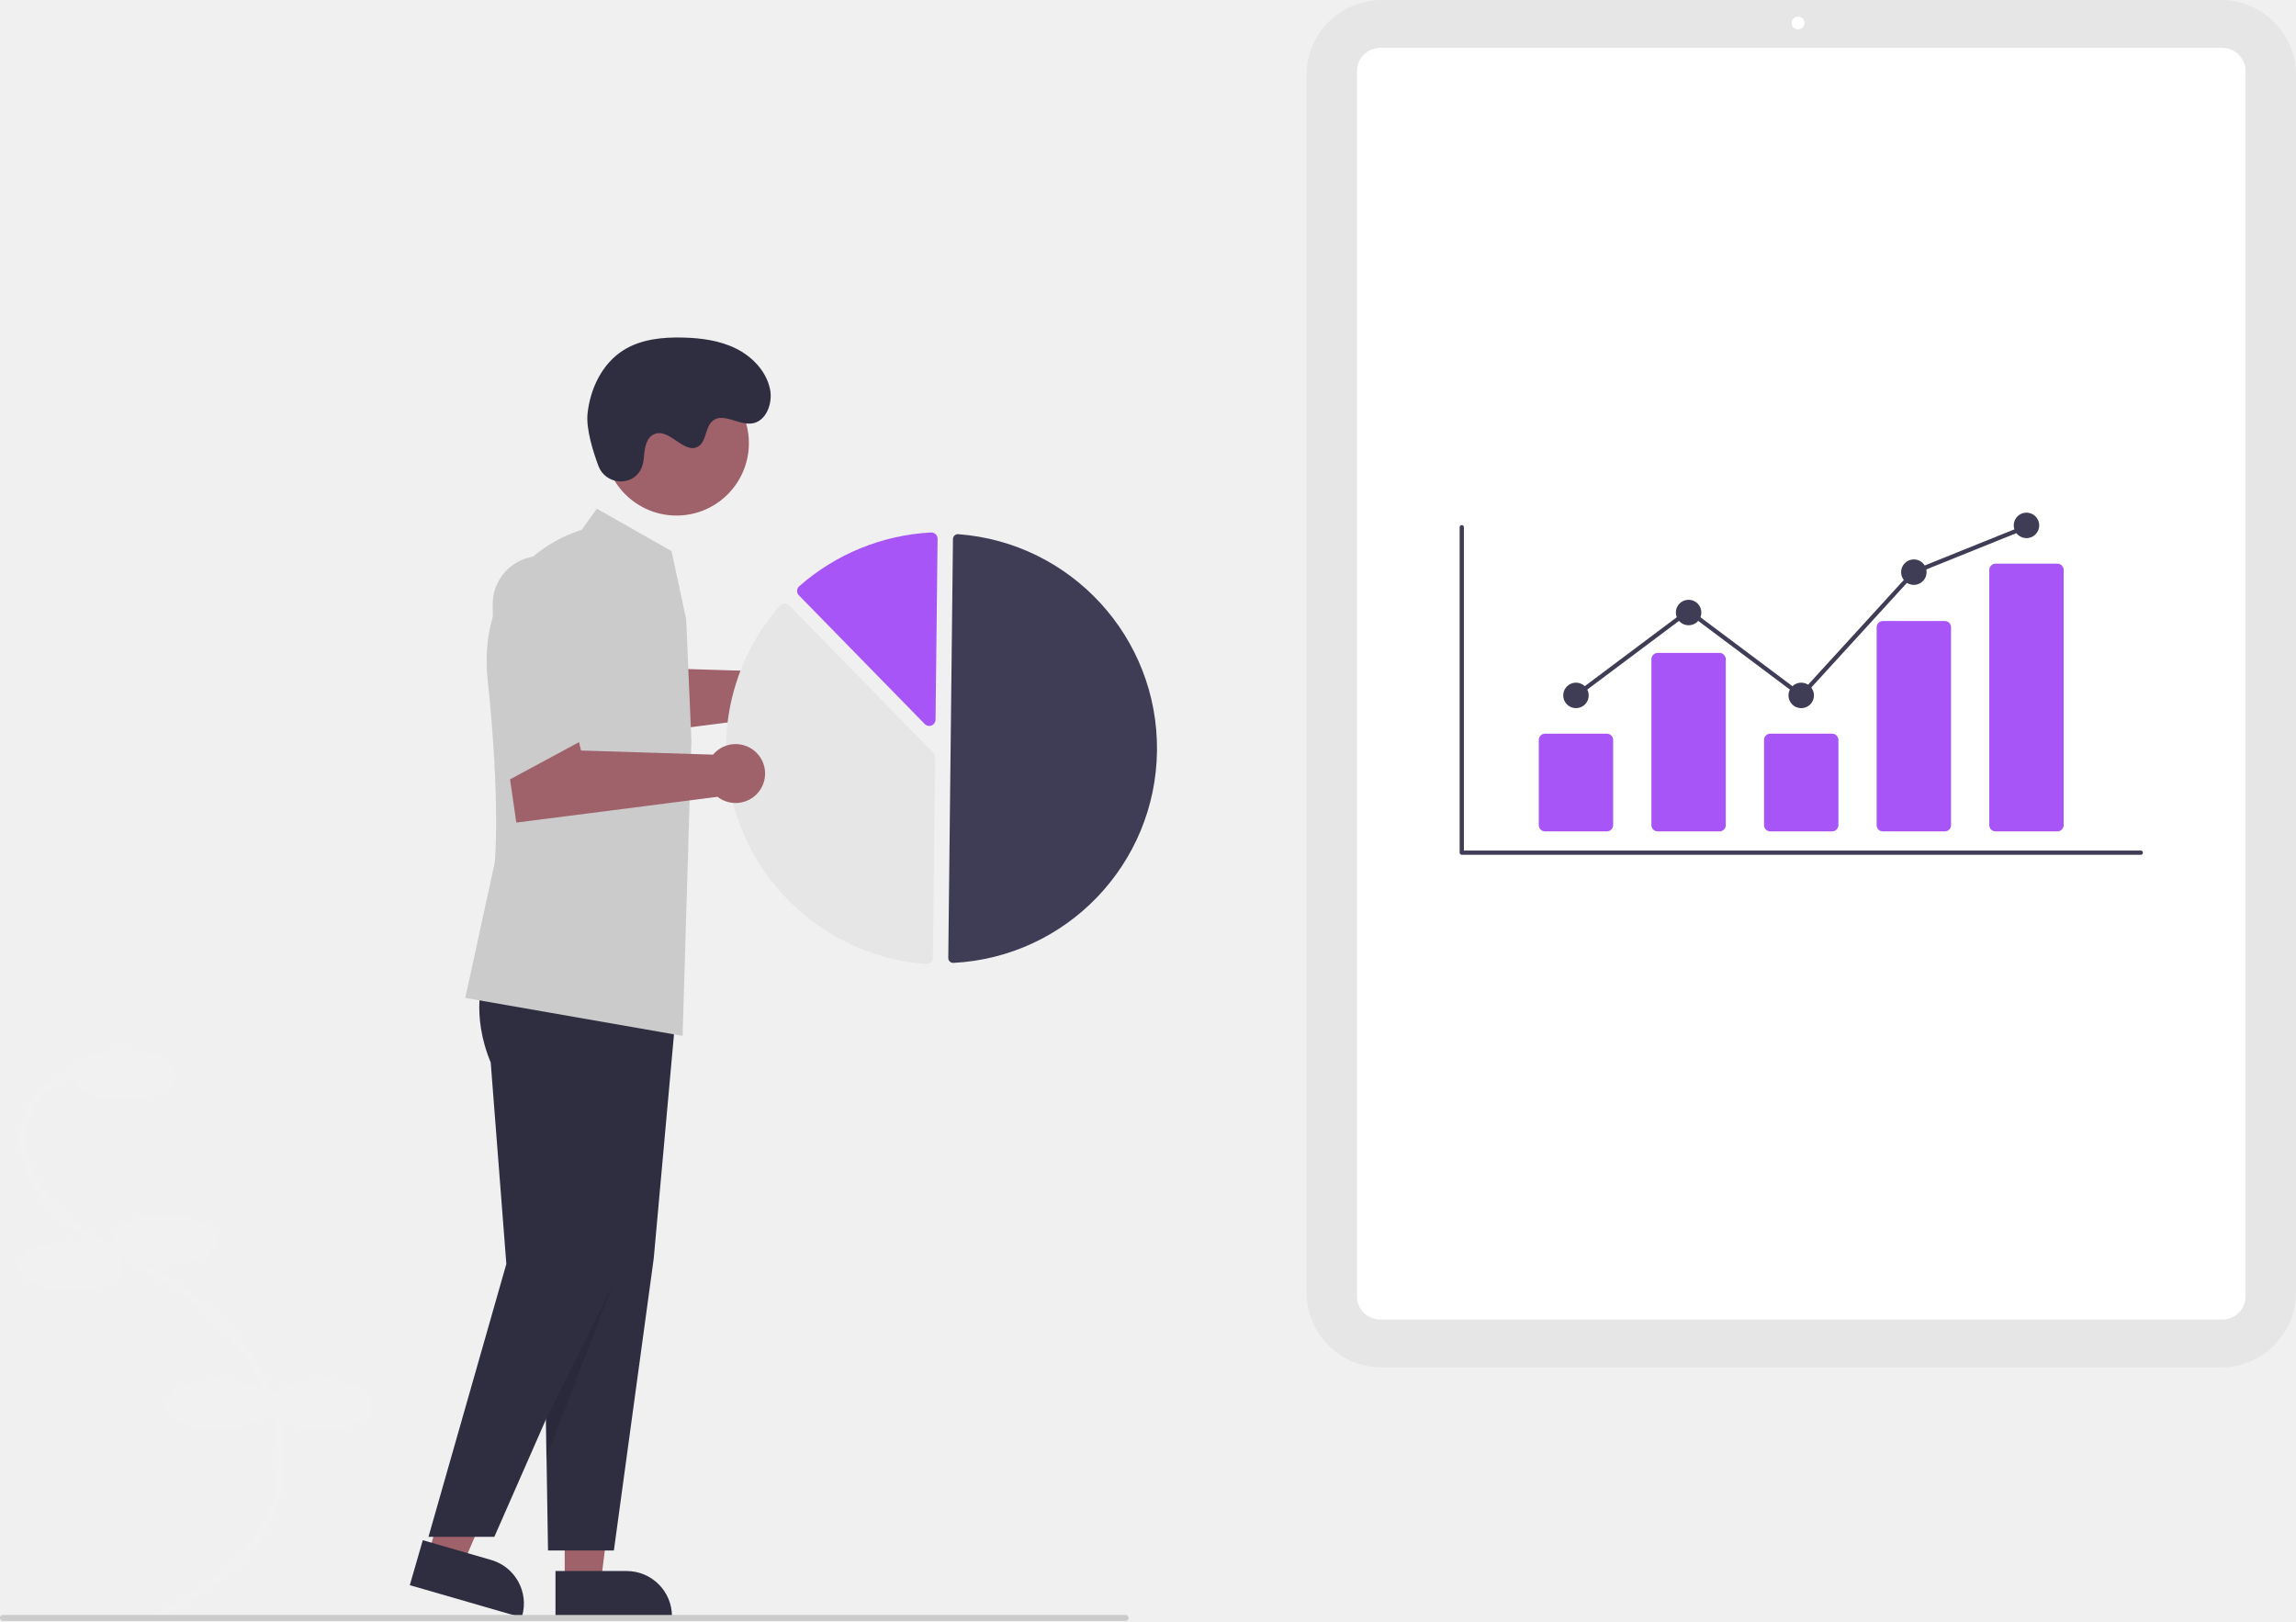
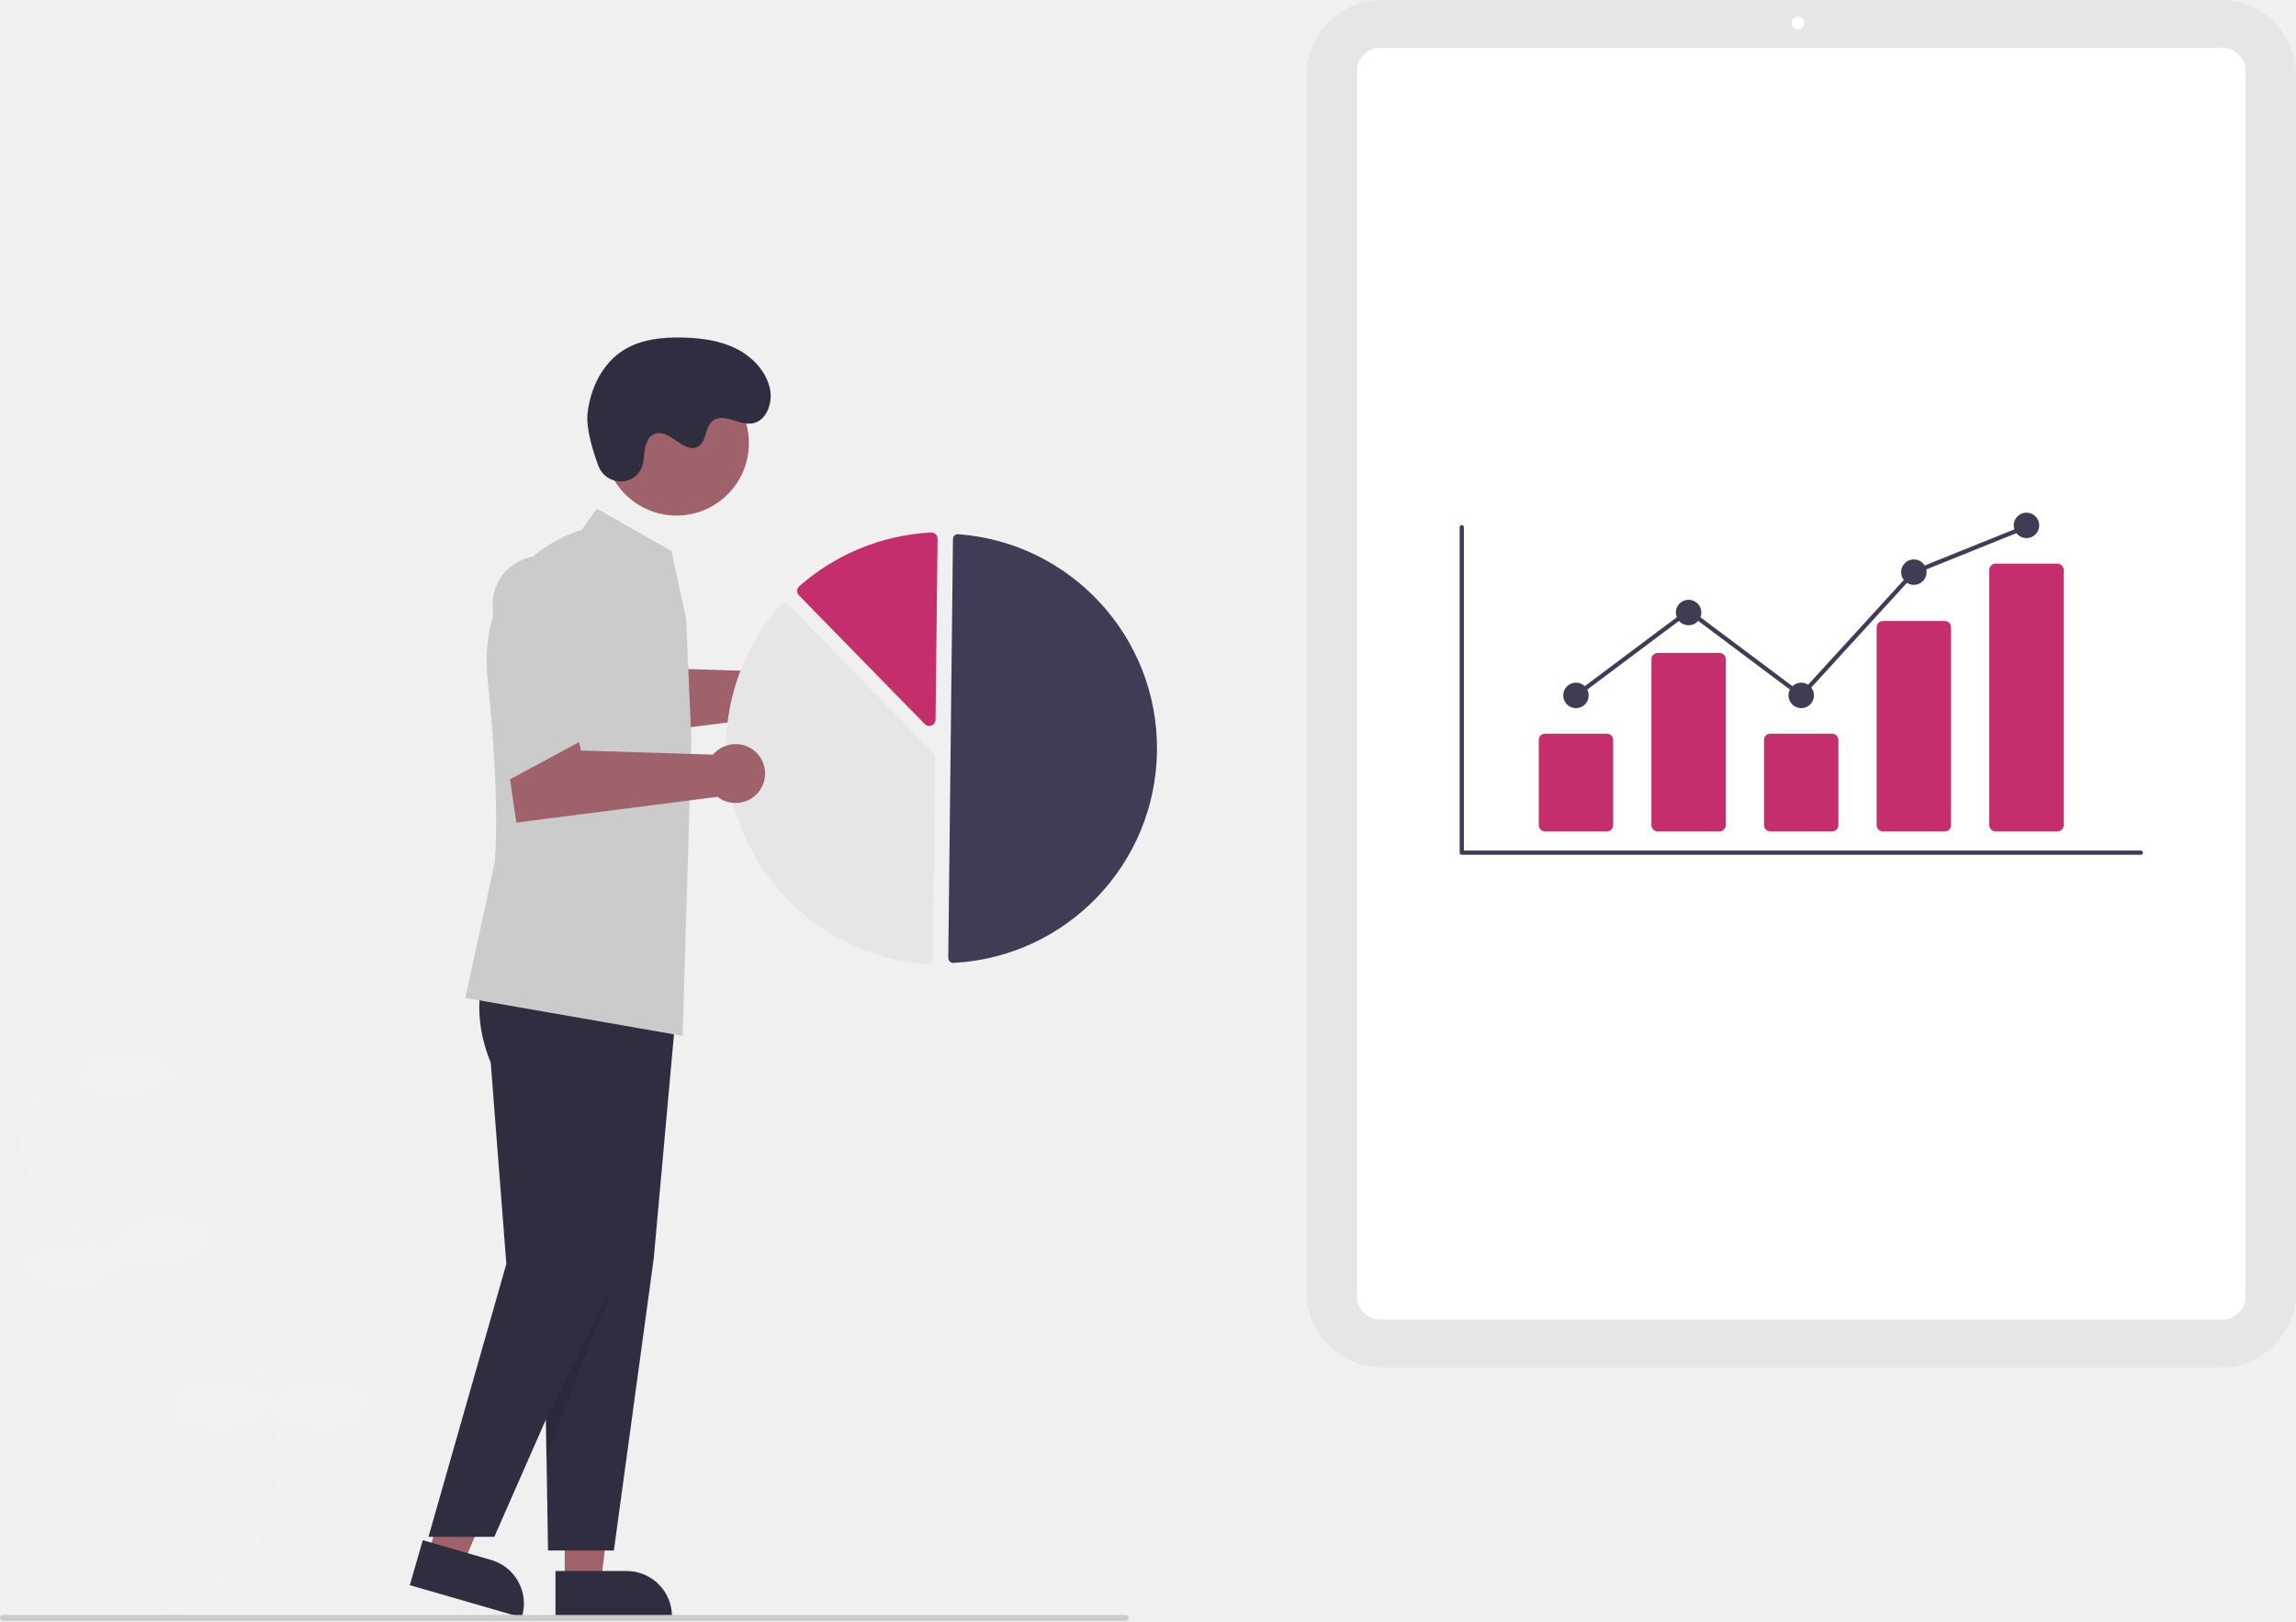
<svg xmlns="http://www.w3.org/2000/svg" data-name="Layer 1" width="779.135" height="550.241" viewBox="0 0 779.135 550.241">
  <path d="M262.716,725.12l-.951-1.759c12.753-6.897,28.626-15.481,36.916-29.567,8.172-13.886,8.356-32.743.479-49.211-6.704-14.016-19.018-26.572-35.611-36.313-3.273-1.921-6.709-3.742-10.031-5.503-8.031-4.256-16.336-8.658-23.184-14.903-9.432-8.601-16.568-23.035-11.249-35.891a23.856,23.856,0,0,1,20.677-14.467l.113,1.997a21.861,21.861,0,0,0-18.948,13.248c-4.943,11.947,1.839,25.505,10.754,33.636,6.661,6.074,14.852,10.415,22.773,14.613,3.342,1.771,6.797,3.603,10.108,5.546,16.938,9.943,29.526,22.798,36.403,37.174,8.16,17.061,7.946,36.637-.559,51.089C291.832,709.375,275.688,718.106,262.716,725.12Z" transform="translate(-210.4325 -174.8796)" fill="#f1f1f1" />
  <ellipse cx="42.004" cy="364.667" rx="17.5" ry="8.5" fill="#f1f1f1" />
  <ellipse cx="56.004" cy="420.667" rx="17.5" ry="8.5" fill="#f1f1f1" />
  <ellipse cx="24.004" cy="429.667" rx="17.5" ry="8.5" fill="#f1f1f1" />
  <ellipse cx="74.004" cy="476.667" rx="17.5" ry="8.5" fill="#f1f1f1" />
  <ellipse cx="109.004" cy="476.667" rx="17.5" ry="8.5" fill="#f1f1f1" />
  <path d="M964.104,638.88H679.27a25.493,25.493,0,0,1-25.464-25.464V200.343a25.493,25.493,0,0,1,25.464-25.464H964.104a25.493,25.493,0,0,1,25.464,25.464v413.072A25.493,25.493,0,0,1,964.104,638.88Z" transform="translate(-210.4325 -174.8796)" fill="#e6e6e6" />
  <path d="M964.605,622.633H678.769a7.858,7.858,0,0,1-7.85-7.85v-415.808a7.858,7.858,0,0,1,7.85-7.85H964.605a7.858,7.858,0,0,1,7.85,7.85v415.808A7.858,7.858,0,0,1,964.605,622.633Z" transform="translate(-210.4325 -174.8796)" fill="#fff" />
  <circle cx="610.171" cy="7.798" r="2.166" fill="#fff" />
  <path d="M936.898,464.929H706.476a.721.721,0,0,1-.721-.721V353.767a.721.721,0,0,1,1.442,0v109.72H936.898a.721.721,0,0,1,0,1.442Z" transform="translate(-210.4325 -174.8796)" fill="#3f3d56" />
-   <path d="M755.707,456.997H734.75a2.143,2.143,0,0,1-2.141-2.14V425.966a2.143,2.143,0,0,1,2.141-2.14h20.958a2.143,2.143,0,0,1,2.141,2.14v28.89A2.143,2.143,0,0,1,755.707,456.997Z" transform="translate(-210.4325 -174.8796)" fill="#a855f7" />
-   <path d="M793.926,456.997H772.969a2.143,2.143,0,0,1-2.141-2.14V398.564a2.143,2.143,0,0,1,2.141-2.14h20.958a2.143,2.143,0,0,1,2.141,2.14v56.293A2.143,2.143,0,0,1,793.926,456.997Z" transform="translate(-210.4325 -174.8796)" fill="#a855f7" />
-   <path d="M832.145,456.997H811.188a2.143,2.143,0,0,1-2.141-2.14V425.966a2.143,2.143,0,0,1,2.141-2.14H832.145a2.143,2.143,0,0,1,2.141,2.14v28.89A2.143,2.143,0,0,1,832.145,456.997Z" transform="translate(-210.4325 -174.8796)" fill="#a855f7" />
-   <path d="M870.364,456.997H849.407a2.096,2.096,0,0,1-2.141-2.043V387.65a2.096,2.096,0,0,1,2.141-2.043h20.958a2.096,2.096,0,0,1,2.141,2.043v67.303A2.096,2.096,0,0,1,870.364,456.997Z" transform="translate(-210.4325 -174.8796)" fill="#a855f7" />
-   <path d="M908.584,456.997H887.626a2.143,2.143,0,0,1-2.141-2.14V368.277a2.143,2.143,0,0,1,2.141-2.14h20.958a2.143,2.143,0,0,1,2.141,2.14v86.58A2.143,2.143,0,0,1,908.584,456.997Z" transform="translate(-210.4325 -174.8796)" fill="#a855f7" />
+   <path d="M755.707,456.997H734.75a2.143,2.143,0,0,1-2.141-2.14V425.966a2.143,2.143,0,0,1,2.141-2.14h20.958a2.143,2.143,0,0,1,2.141,2.14v28.89A2.143,2.143,0,0,1,755.707,456.997Z" transform="translate(-210.4325 -174.8796)" fill="#c42e6c" />
+   <path d="M793.926,456.997H772.969a2.143,2.143,0,0,1-2.141-2.14V398.564a2.143,2.143,0,0,1,2.141-2.14h20.958a2.143,2.143,0,0,1,2.141,2.14v56.293A2.143,2.143,0,0,1,793.926,456.997Z" transform="translate(-210.4325 -174.8796)" fill="#c42e6c" />
+   <path d="M832.145,456.997H811.188a2.143,2.143,0,0,1-2.141-2.14V425.966a2.143,2.143,0,0,1,2.141-2.14H832.145a2.143,2.143,0,0,1,2.141,2.14v28.89A2.143,2.143,0,0,1,832.145,456.997Z" transform="translate(-210.4325 -174.8796)" fill="#c42e6c" />
+   <path d="M870.364,456.997H849.407a2.096,2.096,0,0,1-2.141-2.043V387.65a2.096,2.096,0,0,1,2.141-2.043h20.958a2.096,2.096,0,0,1,2.141,2.043v67.303A2.096,2.096,0,0,1,870.364,456.997Z" transform="translate(-210.4325 -174.8796)" fill="#c42e6c" />
+   <path d="M908.584,456.997H887.626a2.143,2.143,0,0,1-2.141-2.14V368.277a2.143,2.143,0,0,1,2.141-2.14h20.958a2.143,2.143,0,0,1,2.141,2.14v86.58A2.143,2.143,0,0,1,908.584,456.997Z" transform="translate(-210.4325 -174.8796)" fill="#c42e6c" />
  <circle cx="534.796" cy="235.966" r="4.327" fill="#3f3d56" />
  <circle cx="573.015" cy="207.843" r="4.327" fill="#3f3d56" />
  <circle cx="611.234" cy="235.966" r="4.327" fill="#3f3d56" />
  <circle cx="649.453" cy="194.141" r="4.327" fill="#3f3d56" />
  <circle cx="687.672" cy="178.277" r="4.327" fill="#3f3d56" />
  <polygon points="611.325 236.935 573.015 208.241 535.228 236.543 534.363 235.389 573.015 206.438 611.143 234.997 649.031 193.534 649.184 193.472 687.403 178.073 687.942 179.411 649.875 194.749 611.325 236.935" fill="#3f3d56" />
  <path d="M485.061,399.365a9.975,9.975,0,0,0-7.666,3.584l-44.81-1.401-1.754-7.554-23.189,11.316,3,20.689,68.29-8.744a9.996,9.996,0,1,0,6.129-17.89Z" transform="translate(-210.4325 -174.8796)" fill="#9f616a" />
  <polygon points="191.627 537.085 203.887 537.085 209.72 489.797 191.625 489.798 191.627 537.085" fill="#9f616a" />
  <path d="M398.933,707.962l24.144-.001h.001a15.387,15.387,0,0,1,15.386,15.386v.5l-39.531.001Z" transform="translate(-210.4325 -174.8796)" fill="#2f2e41" />
  <polygon points="145.367 527.336 157.145 530.74 175.877 486.93 158.494 481.907 145.367 527.336" fill="#9f616a" />
  <path d="M353.906,697.502l23.195,6.702.001 0a15.387,15.387,0,0,1,10.51,19.053l-.139.48-37.977-10.974Z" transform="translate(-210.4325 -174.8796)" fill="#2f2e41" />
  <path d="M387.004,506.627s-4.361,12.166,2.518,28.766l5.308,68.368,1.571,97.232h22.35l13.526-99.122,8.123-89.878Z" transform="translate(-210.4325 -174.8796)" fill="#2f2e41" />
  <path d="M374.433,506.627s-4.361,12.166,2.518,28.766l5.308,68.368L355.831,696.365h22.35l41.526-94.493,8.123-89.878Z" transform="translate(-210.4325 -174.8796)" fill="#2f2e41" />
  <circle cx="229.567" cy="150.377" r="24.561" fill="#9f616a" />
  <path d="M443.285,385.001l-4.977-23.127-25.344-14.39-5.139,7.195s-36.264,9.53-31.879,51.172,2.386,61.642,2.386,61.642l-10,46s3.078.529,73.729,12.871l3-100Z" transform="translate(-210.4325 -174.8796)" fill="#cbcbcb" />
  <polygon points="208.266 435.17 185.251 481.659 185.251 494.985 208.266 435.17" opacity="0.1" />
  <path d="M413.518,333.025c2.342,6.272,11.203,7.141,14.328,1.22a8.055,8.055,0,0,0,.591-1.439c.856-2.844.318-5.976,1.899-8.695a4.59,4.59,0,0,1,1.605-1.658c5.256-3.1,10.43,6.737,15.318,3.985,2.997-1.688,2.356-6.588,5.023-8.76,3.52-2.867,8.604,1.403,13.118.915,5.022-.542,7.398-6.904,6.306-11.836-1.331-6.014-6.037-10.896-11.558-13.627s-11.795-3.556-17.953-3.709c-6.997-.174-14.318.569-20.234,4.308-7.194,4.548-11.248,13.014-12.145,21.478C409.271,320.358,411.605,327.904,413.518,333.025Z" transform="translate(-210.4325 -174.8796)" fill="#2f2e41" />
  <path d="M533.873,501.612c.036 0.0.072-0.0.109-.002a72.885,72.885,0,0,0,1.631-145.467,1.663,1.663,0,0,0-1.258.436,1.646,1.646,0,0,0-.538,1.205l-1.594,142.145a1.669,1.669,0,0,0,1.65,1.683Z" transform="translate(-210.4325 -174.8796)" fill="#3f3d56" />
  <path d="M476.712,379.647a2.146,2.146,0,0,1,1.506.643L527.153,430.335a2.123,2.123,0,0,1,.609,1.518l-.763,68.017a2.116,2.116,0,0,1-.691,1.549,2.148,2.148,0,0,1-1.615.561,73.362,73.362,0,0,1-49.612-121.606,2.149,2.149,0,0,1,1.551-.726C476.659,379.647,476.685,379.647,476.712,379.647Z" transform="translate(-210.4325 -174.8796)" fill="#e6e6e6" />
-   <path d="M526.471,355.561a2.155,2.155,0,0,1,1.464.598,2.117,2.117,0,0,1,.657,1.566l-.688,61.369a2.137,2.137,0,0,1-3.664,1.47L481.539,376.895a2.141,2.141,0,0,1,.036-3.028q.039-.038.079-.073A73.516,73.516,0,0,1,526.339,355.564C526.383,355.562,526.427,355.561,526.471,355.561Z" transform="translate(-210.4325 -174.8796)" fill="#a855f7" />
+   <path d="M526.471,355.561a2.155,2.155,0,0,1,1.464.598,2.117,2.117,0,0,1,.657,1.566l-.688,61.369a2.137,2.137,0,0,1-3.664,1.47L481.539,376.895a2.141,2.141,0,0,1,.036-3.028q.039-.038.079-.073A73.516,73.516,0,0,1,526.339,355.564C526.383,355.562,526.427,355.561,526.471,355.561Z" transform="translate(-210.4325 -174.8796)" fill="#c42e6c" />
  <path d="M460.061,427.365a9.975,9.975,0,0,0-7.666,3.584l-44.81-1.401-1.754-7.554-23.189,11.316,3,20.689,68.29-8.744a9.996,9.996,0,1,0,6.129-17.89Z" transform="translate(-210.4325 -174.8796)" fill="#9f616a" />
  <path d="M378.864,441.831,377.618,380.198a16.321,16.321,0,1,1,32.639-.33v45.043Z" transform="translate(-210.4325 -174.8796)" fill="#cbcbcb" />
  <path d="M592.433,724.88h-381a1,1,0,1,1,0-2h381a1,1,0,0,1,0,2Z" transform="translate(-210.4325 -174.8796)" fill="#cbcbcb" />
</svg>
